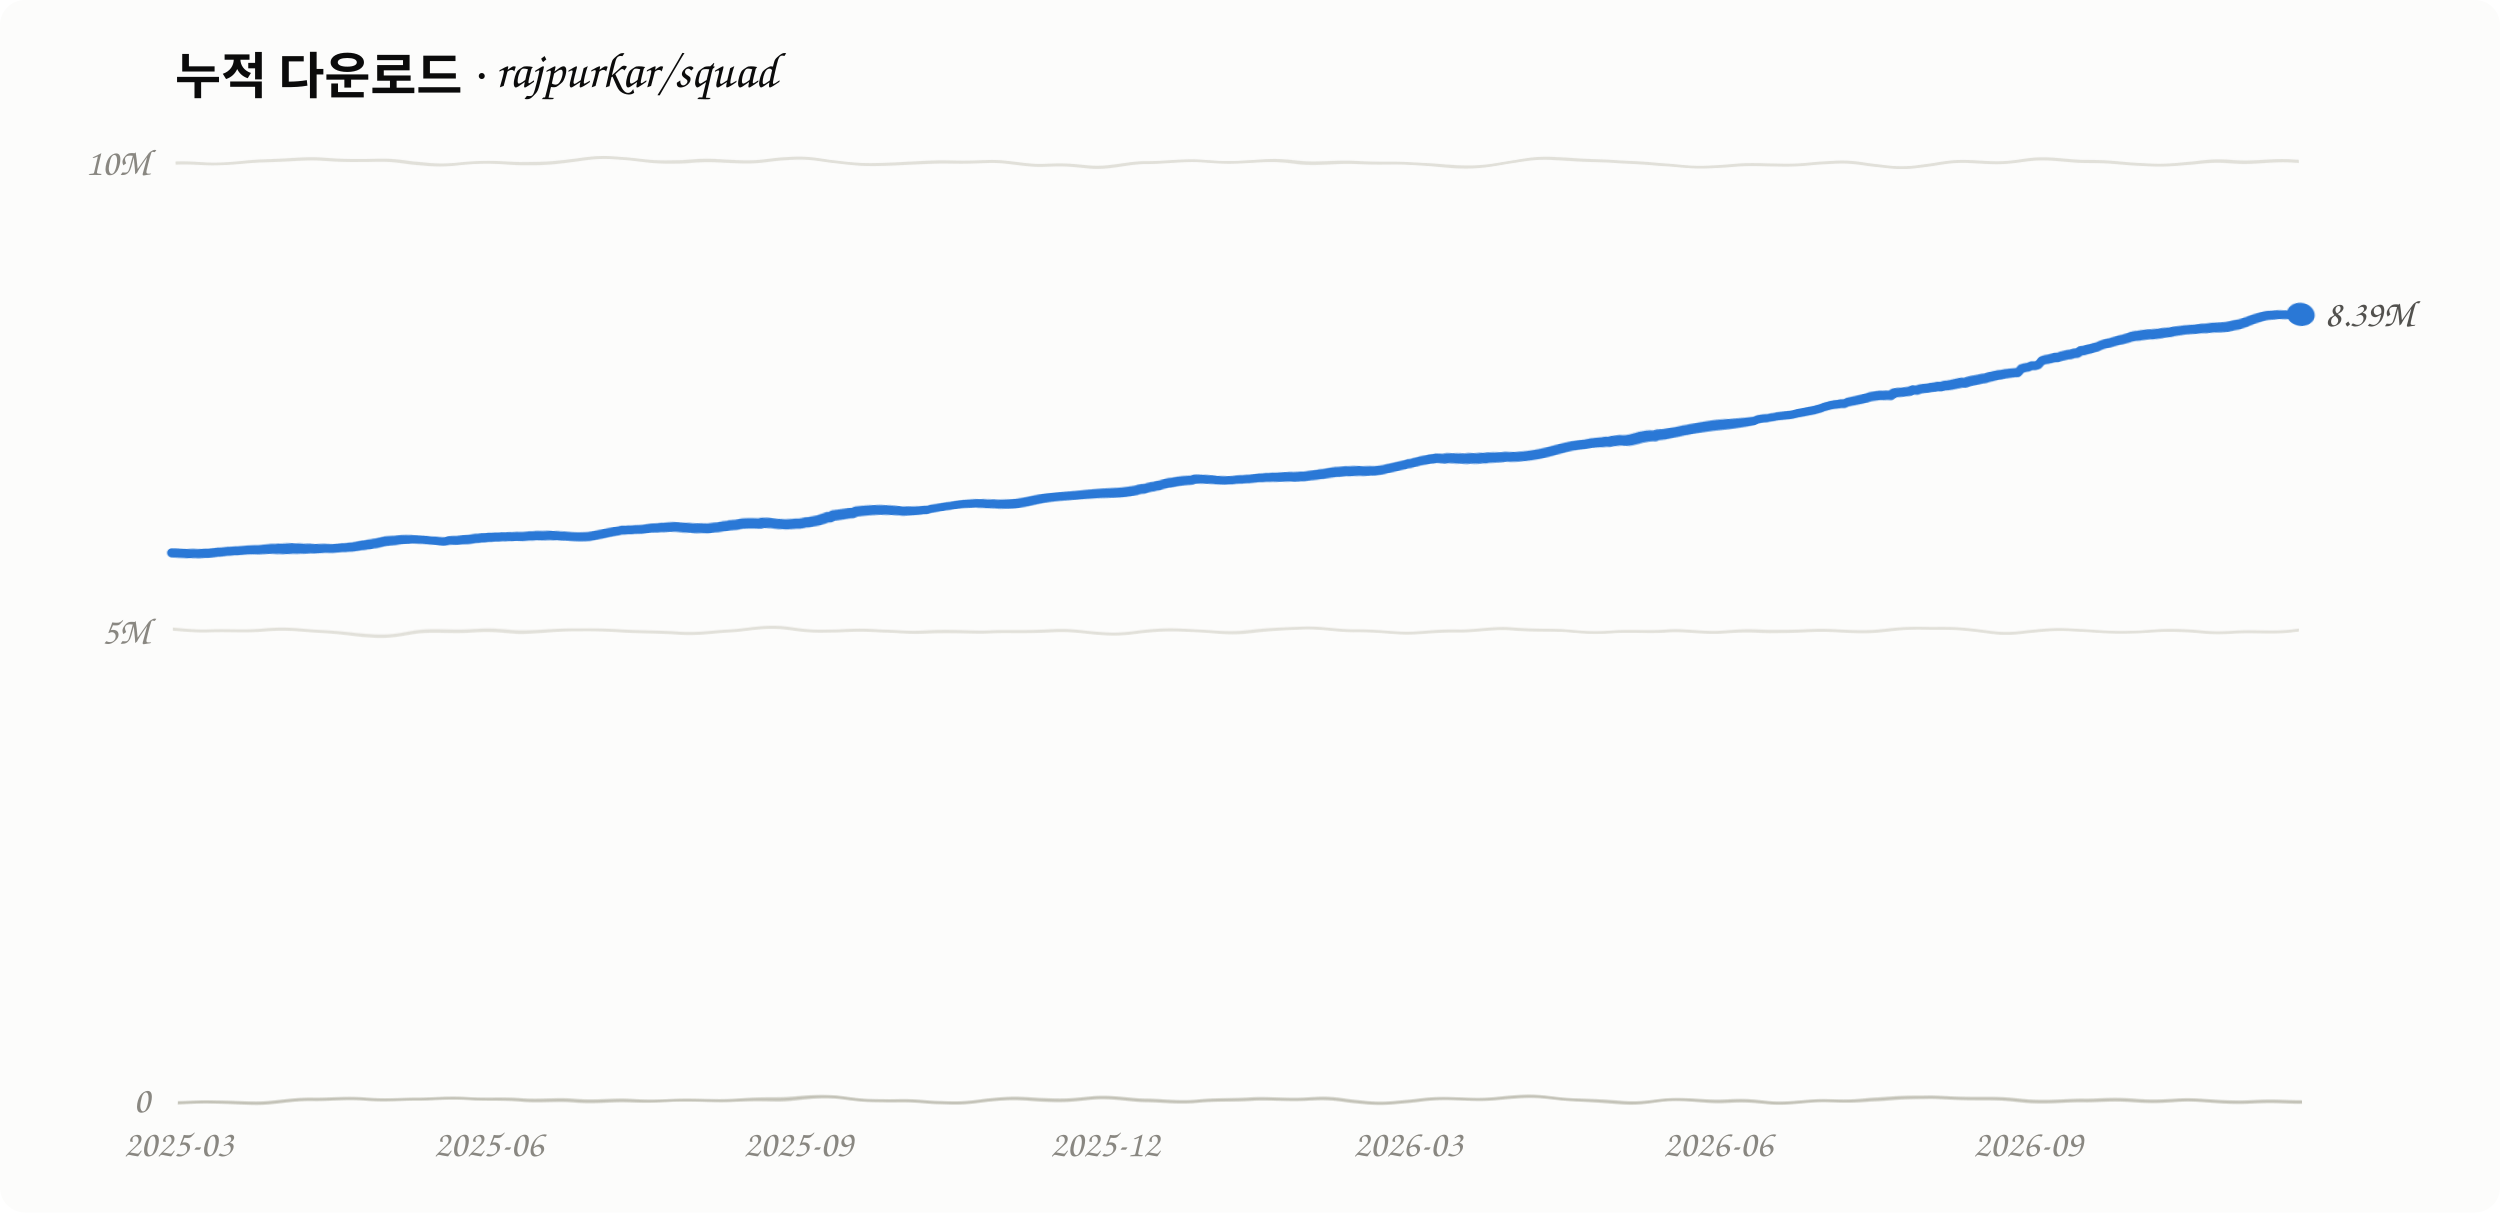
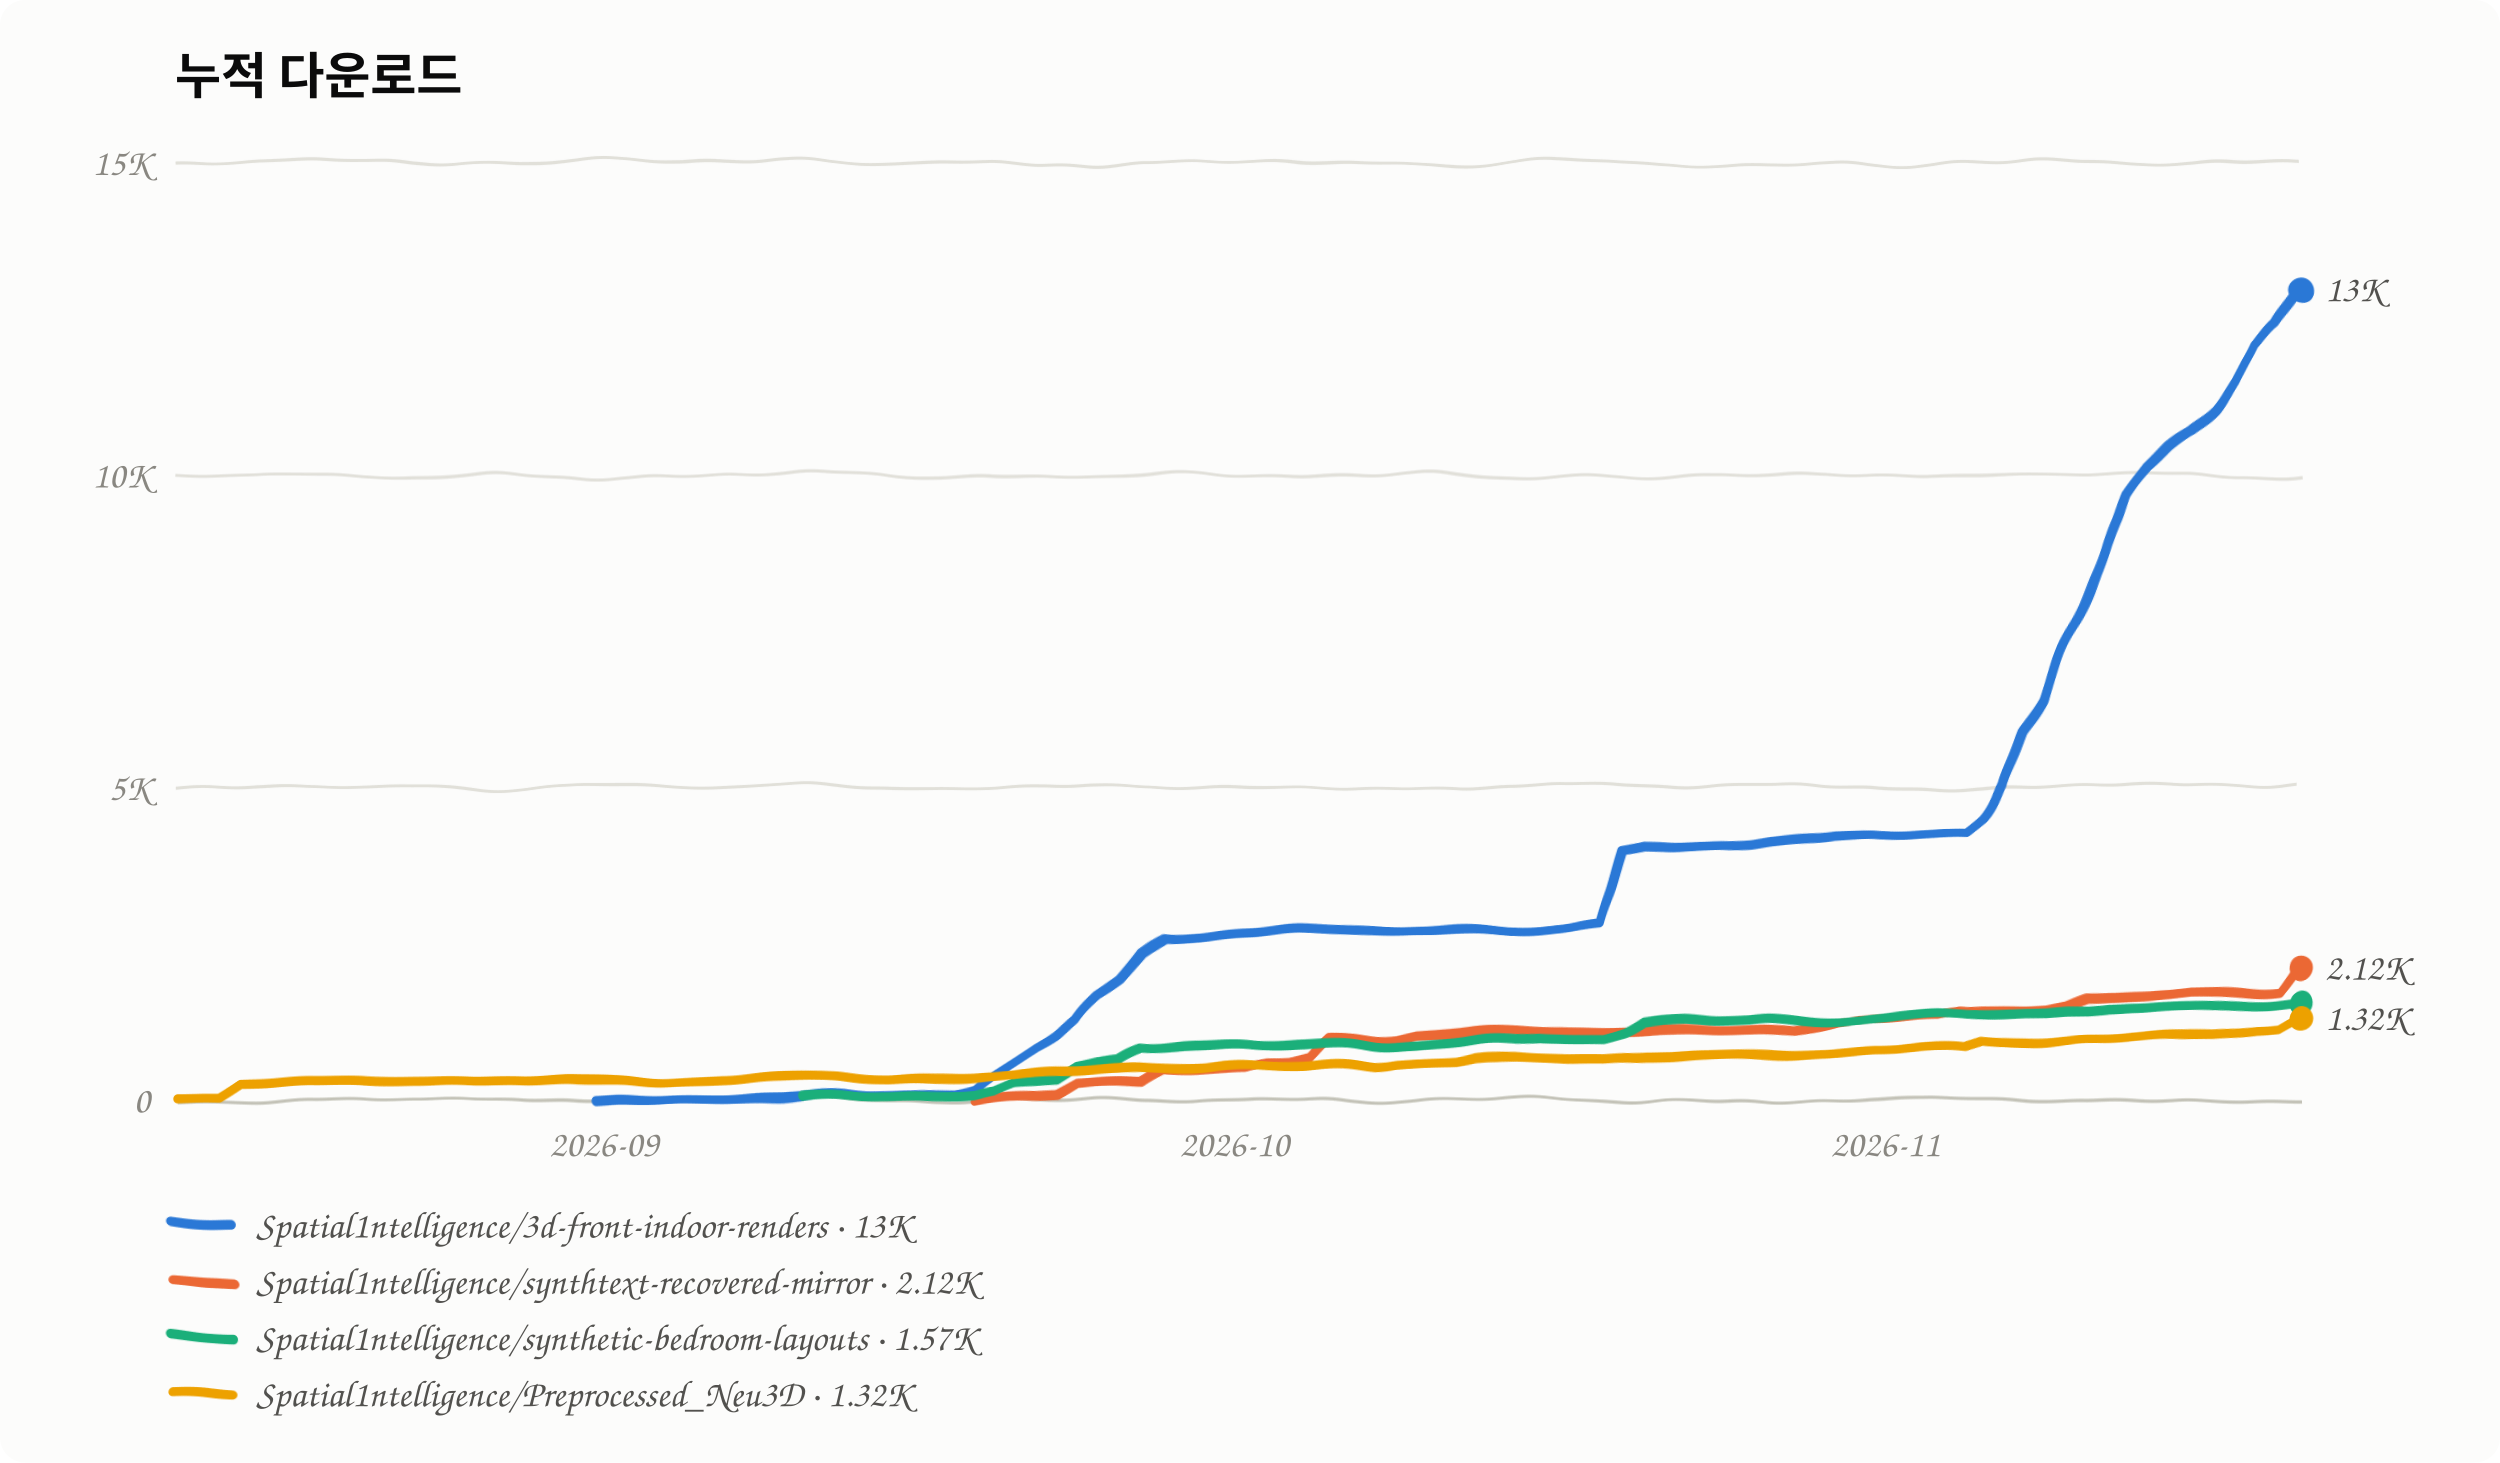
- <svg xmlns="http://www.w3.org/2000/svg" viewBox="0 0 800 388" width="800" height="388" font-family="'Comic Sans MS','Chalkboard SE','Marker Felt',cursive" font-size="12">
+ <svg xmlns="http://www.w3.org/2000/svg" viewBox="0 0 800 468" width="800" height="468" font-family="'Comic Sans MS','Chalkboard SE','Marker Felt',cursive" font-size="12">
  <style>.bg{fill:#fcfcfb}.t1{fill:#0b0b0b}.t2{fill:#52514e}.mu{fill:#898781}.sm{stroke:#898781}.grid{stroke:#e1e0d9}.axis{stroke:#c3c2b7}.s0{stroke:#2a78d6}.f0{fill:#2a78d6}.s1{stroke:#eb6834}.f1{fill:#eb6834}.s2{stroke:#1baf7a}.f2{fill:#1baf7a}.s3{stroke:#eda100}.f3{fill:#eda100}.s4{stroke:#e87ba4}.f4{fill:#e87ba4}.s5{stroke:#008300}.f5{fill:#008300}.s6{stroke:#6250d6}.f6{fill:#6250d6}.s7{stroke:#e34948}.f7{fill:#e34948}@media (prefers-color-scheme:dark){.bg{fill:#1a1a19}.t1{fill:#f0efec}.t2{fill:#c3c2b7}.mu{fill:#898781}.sm{stroke:#898781}.grid{stroke:#2c2c2a}.axis{stroke:#383835}.s0{stroke:#3987e5}.f0{fill:#3987e5}.s1{stroke:#d95926}.f1{fill:#d95926}.s2{stroke:#199e70}.f2{fill:#199e70}.s3{stroke:#c98500}.f3{fill:#c98500}.s4{stroke:#d55181}.f4{fill:#d55181}.s5{stroke:#008300}.f5{fill:#008300}.s6{stroke:#9085e9}.f6{fill:#9085e9}.s7{stroke:#e66767}.f7{fill:#e66767}}.ln{fill:none;stroke-width:3;stroke-linejoin:round;stroke-linecap:round}.wash{opacity:.1}.tk{font-variant-numeric:tabular-nums}</style>
-   <filter id="sk" filterUnits="userSpaceOnUse" x="0" y="0" width="800" height="388">
+   <filter id="sk" filterUnits="userSpaceOnUse" x="0" y="0" width="800" height="468">
    <feTurbulence type="fractalNoise" baseFrequency="0.03" numOctaves="2" seed="4" />
    <feDisplacementMap in="SourceGraphic" scale="5" />
  </filter>
-   <rect class="bg" width="800" height="388" rx="8" />
+   <rect class="bg" width="800" height="468" rx="8" />
  <g filter="url(#sk)">
    <line class="axis" x1="56" x2="736" y1="352.0" y2="352.0" />
-     <line class="grid" x1="56" x2="736" y1="202.0" y2="202.0" />
+     <line class="grid" x1="56" x2="736" y1="252.0" y2="252.0" />
+     <line class="grid" x1="56" x2="736" y1="152.0" y2="152.0" />
    <line class="grid" x1="56" x2="736" y1="52.0" y2="52.0" />
-     <polyline class="ln s0" points="56.0,177.9 56.0,177.9 60.0,177.8 60.5,177.8 61.5,177.7 62.6,177.6 63.7,177.6 64.8,177.5 65.9,177.4 66.9,177.4 68.0,177.3 69.1,177.2 70.1,177.1 71.2,177.1 72.3,177.0 73.4,176.9 74.4,176.9 75.5,176.8 76.6,176.8 77.5,176.7 77.7,176.7 78.8,176.6 79.8,176.5 82.0,176.4 83.1,176.4 84.1,176.3 85.2,176.2 86.3,176.1 87.4,176.0 88.5,176.0 89.5,175.9 90.6,175.9 91.7,175.8 92.8,175.7 93.8,175.6 94.9,175.6 96.0,175.5 97.1,175.5 98.2,175.4 99.2,175.3 100.3,175.3 101.4,175.2 102.5,175.1 103.5,175.0 104.6,175.0 105.3,175.0 105.7,175.0 106.8,174.9 107.9,174.8 108.9,174.7 110.0,174.7 111.1,174.6 112.2,174.6 114.3,174.4 115.4,174.3 116.5,174.3 117.6,174.2 118.6,174.2 119.7,174.1 120.8,174.1 121.9,174.0 122.9,173.9 124.0,173.8 125.1,173.8 126.2,173.8 127.3,173.8 128.3,173.7 129.4,173.6 131.3,173.5 131.6,173.5 132.6,173.4 133.7,173.4 134.8,173.4 135.9,173.3 137.0,173.3 137.8,173.3 138.0,173.3 139.1,173.2 139.9,173.2 140.2,173.2 141.3,173.2 142.3,173.1 143.4,172.7 144.5,172.6 145.6,172.6 146.7,172.5 147.7,172.4 148.8,172.4 149.9,172.4 151.0,172.3 152.0,172.2 153.1,172.2 154.2,172.1 155.3,172.1 156.4,172.0 157.4,172.0 158.5,171.9 159.6,171.9 160.7,171.8 161.7,171.8 162.8,171.7 163.9,171.7 165.0,171.6 166.1,171.6 167.1,171.6 168.2,171.5 169.3,171.4 170.4,171.4 171.5,171.3 172.5,171.3 173.6,171.3 174.7,171.2 175.8,171.1 176.8,171.1 177.9,171.0 179.0,171.0 180.1,170.9 182.0,170.9 182.0,170.9 182.0,170.9 182.2,170.9 183.3,170.9 184.4,170.9 185.5,170.9 186.5,170.9 187.4,170.9 187.6,170.9 198.2,170.0 198.2,170.0 199.0,169.8 200.1,169.8 201.2,169.7 202.2,169.7 203.3,169.6 204.4,169.6 205.5,169.6 206.6,169.5 207.6,169.4 208.7,169.3 209.8,169.3 210.9,169.3 211.9,169.2 213.0,169.2 214.1,169.1 215.2,169.0 216.3,168.9 217.3,168.9 218.4,168.9 219.5,168.8 220.6,168.7 221.6,168.7 222.7,168.6 223.8,168.5 224.9,168.5 226.0,168.5 227.0,168.4 228.1,168.3 229.2,168.3 230.3,168.2 231.3,168.1 232.4,168.1 233.5,168.0 234.6,168.0 235.7,168.0 236.7,167.9 237.8,167.8 238.9,167.8 240.0,167.8 241.1,167.8 242.1,167.8 243.2,167.8 244.3,167.5 245.4,167.4 246.4,167.3 247.5,167.3 248.6,167.3 249.7,167.2 250.8,167.2 251.8,167.1 252.9,167.0 254.0,166.9 255.1,166.9 256.1,166.8 257.2,166.6 258.3,166.6 259.4,166.5 260.5,166.4 261.5,166.3 262.6,166.1 263.7,165.9 264.8,165.6 265.8,165.6 266.9,165.2 268.0,165.1 269.1,165.0 270.2,164.9 271.2,164.8 272.3,164.7 273.4,164.7 274.5,164.3 275.5,164.2 276.6,164.1 277.7,164.0 278.8,163.9 279.9,163.8 280.9,163.7 282.0,163.6 283.1,163.5 284.2,163.4 285.2,163.3 286.3,163.2 287.4,163.1 288.5,163.1 289.6,162.9 290.6,162.8 291.7,162.7 292.8,162.6 293.9,162.5 294.9,162.4 296.0,162.4 297.1,162.1 298.2,162.0 299.3,161.9 300.3,161.8 301.4,161.7 302.5,161.6 303.6,161.6 304.6,161.5 305.7,161.4 306.8,161.3 307.9,161.2 310.0,161.1 311.1,161.0 312.2,160.9 313.3,160.9 314.3,160.8 315.4,160.8 316.5,160.7 317.6,160.6 318.7,160.6 319.7,160.5 320.8,160.4 324.1,160.2 346.9,157.8 358.0,157.0 363.2,156.4 363.9,156.2 365.0,156.1 366.1,156.1 367.2,155.9 368.2,155.8 369.3,155.8 370.4,155.7 371.5,155.7 372.6,155.5 373.6,155.4 374.7,155.3 375.8,155.3 376.9,155.2 377.9,155.1 379.0,155.0 380.1,154.9 381.2,154.8 382.3,154.7 383.3,154.3 384.4,154.2 385.5,154.1 386.6,154.0 387.6,153.9 388.7,153.8 389.8,153.8 390.9,153.7 392.0,153.6 393.0,153.5 394.1,153.4 395.2,153.2 396.3,153.1 397.3,153.1 398.4,153.0 399.5,153.0 400.6,152.9 401.7,152.8 402.7,152.7 403.8,152.7 404.9,152.6 406.0,152.6 407.1,152.5 408.1,152.5 409.2,152.4 410.3,152.3 411.4,152.2 412.4,152.1 413.5,152.1 414.6,152.0 415.7,151.9 416.8,151.9 417.8,151.8 418.9,151.7 421.1,151.6 422.1,151.5 423.2,151.5 424.3,151.4 425.4,151.3 426.5,151.2 427.5,151.1 428.6,151.1 429.7,151.0 430.8,150.9 431.8,150.9 432.9,150.8 434.0,150.7 435.1,150.6 436.2,150.6 437.2,150.5 438.3,150.4 439.4,150.4 439.5,150.4 440.5,150.3 441.6,150.2 442.6,150.1 443.7,149.9 444.8,149.8 445.9,149.7 446.9,149.6 448.0,149.5 449.1,149.4 450.2,149.3 451.2,149.1 452.3,149.1 453.4,148.9 454.5,148.8 455.6,148.6 456.6,148.5 457.7,148.4 458.8,148.2 459.9,148.1 460.9,147.9 462.0,147.9 462.2,147.9 463.1,147.9 464.2,147.6 465.3,147.5 466.3,147.4 467.4,147.3 469.6,147.1 470.6,146.9 471.7,146.8 472.8,146.7 473.9,146.5 475.0,146.4 476.0,146.2 477.1,146.1 478.2,146.0 479.3,145.9 480.3,145.8 481.4,145.6 482.5,145.6 483.6,145.5 484.7,145.4 503.0,142.6 504.1,142.5 505.1,142.4 506.2,142.3 507.3,142.2 509.5,141.8 509.8,141.8 510.5,141.7 511.6,141.6 512.7,141.5 513.8,141.3 514.8,141.3 515.9,141.0 517.0,140.8 518.1,140.6 519.2,140.6 520.2,140.5 521.3,140.3 522.4,140.0 523.5,139.7 524.5,139.4 525.6,139.2 526.7,139.0 527.8,138.9 528.9,138.9 529.9,138.6 531.0,138.5 532.1,138.4 536.4,137.8 537.5,137.6 538.6,137.4 539.6,137.3 540.7,137.1 561.2,134.6 562.3,134.1 563.4,133.9 564.4,133.8 565.5,133.8 566.6,133.6 567.7,133.5 568.7,133.3 569.8,133.2 570.9,133.1 572.0,133.0 573.1,132.9 574.1,132.7 575.2,132.4 576.3,132.2 577.4,132.0 578.4,131.8 579.5,131.6 580.6,131.4 581.7,131.1 582.8,130.8 583.8,130.4 584.9,130.1 586.0,129.8 587.1,129.6 588.1,129.5 589.2,129.3 590.3,129.3 591.4,128.8 592.5,128.6 597.8,127.7 598.9,127.4 600.0,127.3 601.1,127.2 602.2,127.1 603.3,127.1 604.3,127.0 605.4,127.0 606.5,126.1 607.6,125.8 608.6,125.6 609.7,125.3 610.8,125.0 611.9,124.4 612.9,124.4 614.0,123.9 615.1,123.7 616.2,123.6 617.3,123.4 618.3,123.3 619.4,123.1 620.5,123.1 621.6,122.8 622.6,122.7 623.7,122.5 627.0,121.7 628.0,121.7 629.1,121.3 630.2,121.0 631.3,120.8 632.4,120.6 633.4,120.4 634.5,120.3 635.6,120.0 636.7,119.8 637.7,119.6 638.8,119.4 639.9,119.3 641.0,119.1 642.0,119.0 644.2,118.8 645.3,118.8 646.4,117.5 647.4,117.2 648.5,117.0 649.6,116.5 650.7,116.5 651.7,116.2 652.8,114.9 653.9,114.6 655.0,114.5 656.1,114.3 657.1,114.1 658.2,114.1 659.3,113.8 660.4,113.6 661.4,113.4 662.5,113.3 663.6,113.0 664.7,112.9 665.8,112.2 666.8,112.1 667.9,111.8 669.0,111.6 670.1,111.3 671.2,111.1 672.2,110.7 673.3,110.4 674.4,110.2 675.5,110.1 676.5,109.9 677.6,109.7 678.7,109.5 679.8,109.4 680.9,109.2 681.9,109.0 683.0,108.7 684.1,108.5 685.2,108.4 686.2,108.2 687.3,108.0 688.4,107.8 689.5,107.7 690.5,107.5 691.6,107.3 692.7,107.0 693.8,106.8 694.9,106.6 695.9,106.3 697.0,106.1 698.1,105.9 699.2,105.7 700.3,105.6 701.3,105.5 702.4,105.4 704.6,105.0 705.7,104.9 706.7,104.7 707.8,104.5 708.9,104.4 710.0,104.3 712.1,104.1 713.2,103.9 714.3,103.7 715.3,103.6 716.4,103.5 717.5,103.3 718.6,103.1 718.9,103.1 719.7,102.9 720.7,102.7 721.8,102.5 722.9,102.3 724.0,102.1 725.0,101.9 726.1,101.7 727.2,101.6 728.3,101.5 729.4,101.3 730.4,101.2 731.5,101.1 732.6,100.9 733.7,100.7 734.8,100.5 735.8,100.4 736.0,100.4 736.0,100.4 736.0,100.4" />
-     <circle class="f0" cx="736.0" cy="100.4" r="4" />
+     <polyline class="ln s0" points="190.4,352.0 197.2,351.8 203.9,351.8 210.6,351.8 217.4,351.7 224.1,351.7 230.7,351.7 237.5,351.7 244.2,351.6 251.0,351.6 257.6,351.5 264.4,350.8 271.1,350.4 277.8,350.4 284.5,350.2 291.2,350.1 298.0,349.6 304.7,349.5 311.4,348.4 318.1,344.0 324.8,339.8 331.7,335.4 338.3,331.8 345.0,327.3 351.7,319.3 358.5,313.6 365.2,304.9 371.9,299.5 378.6,299.1 385.5,298.9 392.0,298.7 398.8,298.5 405.5,298.3 412.2,298.1 419.0,298.0 425.7,297.9 432.4,297.7 439.1,297.5 445.8,297.5 452.5,297.4 459.3,297.4 466.0,297.3 472.7,297.2 479.4,297.1 486.1,297.0 492.9,296.9 499.6,296.9 506.3,296.6 513.0,296.5 519.7,272.8 526.5,271.1 539.9,270.9 546.7,270.9 553.4,270.7 560.1,270.2 566.8,269.3 573.6,268.7 587.0,267.4 593.7,267.4 600.4,267.2 607.1,267.0 613.8,266.9 620.5,266.8 627.3,266.7 629.5,266.7 634.0,261.5 640.8,251.2 647.5,234.5 654.2,224.3 660.9,207.4 667.6,190.7 674.4,173.8 681.1,159.1 687.8,150.1 694.5,143.5 701.2,137.8 708.0,130.1 714.8,121.5 721.4,110.6 728.5,104.0 734.9,92.4 735.9,92.4 736.0,92.4 736.0,92.4" />
+     <circle class="f0" cx="736.0" cy="92.4" r="4" />
+     <line class="ln s0" x1="56" x2="74" y1="392" y2="392" />
+     <polyline class="ln s1" points="311.4,351.8 318.1,351.4 324.8,351.2 331.7,350.9 338.3,350.4 345.0,346.9 351.7,346.7 358.5,346.5 365.2,346.4 371.9,342.2 378.6,342.1 385.5,342.1 392.0,342.1 398.8,342.0 405.5,339.9 412.2,339.6 419.0,338.2 425.7,332.4 432.4,332.3 439.1,332.1 445.8,331.7 452.5,330.7 459.3,330.7 466.0,330.7 472.7,330.7 479.4,330.7 486.1,330.6 492.9,330.5 499.6,330.3 506.3,330.2 513.0,330.2 519.7,330.1 526.5,330.0 539.9,329.9 546.7,329.9 553.4,329.9 560.1,329.9 566.8,329.8 573.6,329.4 587.0,326.0 593.7,325.3 600.4,325.2 607.1,325.2 613.8,325.1 620.5,325.1 627.3,323.5 629.5,323.5 634.0,323.1 640.8,323.0 647.5,323.0 654.2,322.8 660.9,321.7 667.6,319.3 674.4,318.9 681.1,318.8 687.8,318.7 694.5,318.3 701.2,317.5 708.0,317.4 714.8,317.1 721.4,316.9 728.5,316.7 734.9,309.5 735.9,309.5 736.0,309.5 736.0,309.5" />
+     <circle class="f1" cx="736.0" cy="309.5" r="4" />
+     <line class="ln s1" x1="56" x2="74" y1="410" y2="410" />
+     <polyline class="ln s2" points="257.6,351.4 264.4,351.2 271.1,351.0 277.8,350.8 284.5,350.6 291.2,350.4 298.0,350.1 304.7,350.0 311.4,350.0 318.1,349.2 324.8,346.9 331.7,346.4 338.3,345.8 345.0,341.6 351.7,340.4 358.5,339.7 365.2,335.7 371.9,335.3 378.6,334.8 385.5,334.5 392.0,334.4 398.8,334.4 405.5,334.2 412.2,334.2 419.0,334.1 425.7,334.1 432.4,334.0 439.1,334.0 445.8,333.9 452.5,333.9 459.3,333.7 466.0,333.6 472.7,333.6 479.4,333.5 486.1,333.4 492.9,332.6 499.6,332.6 506.3,332.6 513.0,332.5 519.7,330.5 526.5,327.5 539.9,326.8 546.7,326.8 553.4,326.7 560.1,326.7 566.8,326.2 573.6,326.0 587.0,325.8 593.7,325.5 600.4,325.1 607.1,324.8 613.8,324.7 620.5,324.5 627.3,324.5 629.5,324.5 634.0,324.3 640.8,324.1 647.5,323.8 654.2,323.7 660.9,323.2 667.6,323.1 674.4,322.4 681.1,322.3 687.8,322.3 694.5,322.2 701.2,322.0 708.0,321.8 714.8,321.3 721.4,320.9 728.5,320.7 734.9,320.6 735.9,320.6 736.0,320.6 736.0,320.6" />
+     <circle class="f2" cx="736.0" cy="320.6" r="4" />
+     <line class="ln s2" x1="56" x2="74" y1="428" y2="428" />
+     <polyline class="ln s3" points="56.0,350.7 62.7,350.7 69.4,350.7 76.1,346.1 83.0,346.0 89.7,346.0 96.3,346.0 103.1,346.0 109.9,346.0 116.5,346.0 123.3,345.9 130.0,345.9 136.6,345.9 143.4,345.8 150.1,345.8 163.5,345.8 170.3,345.8 177.0,345.8 183.7,345.8 190.4,345.8 197.2,345.8 203.9,345.8 210.6,345.8 217.4,345.6 224.1,345.5 230.7,345.3 237.5,345.3 244.2,345.2 251.0,345.2 257.6,345.1 264.4,345.0 271.1,345.0 277.8,344.9 284.5,344.9 291.2,344.8 298.0,344.7 304.7,344.6 311.4,344.6 318.1,344.4 324.8,344.2 331.7,343.6 338.3,343.2 345.0,343.0 351.7,342.7 358.5,342.4 365.2,341.9 371.9,341.8 378.6,341.7 385.5,341.6 392.0,341.2 398.8,341.1 405.5,341.0 412.2,340.9 419.0,340.9 425.7,340.8 432.4,340.7 439.1,340.7 445.8,339.9 452.5,339.9 459.3,339.9 466.0,339.9 472.7,339.2 479.4,339.2 486.1,338.9 492.9,338.9 499.6,338.9 506.3,338.8 513.0,338.8 519.7,338.2 526.5,337.8 539.9,337.8 546.7,337.8 553.4,337.6 560.1,337.4 566.8,337.2 573.6,337.1 587.0,336.7 593.7,336.6 600.4,336.3 607.1,336.3 613.8,336.1 620.5,335.8 627.3,335.7 629.5,335.7 634.0,333.1 640.8,332.9 647.5,332.9 654.2,332.8 660.9,332.6 667.6,332.3 674.4,332.2 681.1,332.0 687.8,331.7 694.5,331.3 701.2,331.0 708.0,330.9 714.8,330.2 721.4,329.2 728.5,328.9 734.9,325.6 735.9,325.6 736.0,325.6 736.0,325.6" />
+     <circle class="f3" cx="736.0" cy="325.6" r="4" />
+     <line class="ln s3" x1="56" x2="74" y1="446" y2="446" />
  </g>
-   <text class="t1" x="56" y="30" font-size="16" font-weight="600">누적 다운로드 · rajpurkar/squad</text>
+   <text class="t1" x="56" y="30" font-size="16" font-weight="600">누적 다운로드</text>
  <text class="mu tk" x="48" y="356.0" text-anchor="end">0</text>
-   <text class="mu tk" x="48" y="206.0" text-anchor="end">5M</text>
-   <text class="mu tk" x="48" y="56.0" text-anchor="end">10M</text>
-   <text class="mu tk" x="57.2" y="370" text-anchor="middle">2025-03</text>
-   <text class="mu tk" x="156.4" y="370" text-anchor="middle">2025-06</text>
-   <text class="mu tk" x="255.5" y="370" text-anchor="middle">2025-09</text>
-   <text class="mu tk" x="353.6" y="370" text-anchor="middle">2025-12</text>
-   <text class="mu tk" x="450.6" y="370" text-anchor="middle">2026-03</text>
-   <text class="mu tk" x="549.8" y="370" text-anchor="middle">2026-06</text>
-   <text class="mu tk" x="649.0" y="370" text-anchor="middle">2026-09</text>
-   <text class="t2 tk" x="744.0" y="104.4">8.39M</text>
+   <text class="mu tk" x="48" y="256.0" text-anchor="end">5K</text>
+   <text class="mu tk" x="48" y="156.0" text-anchor="end">10K</text>
+   <text class="mu tk" x="48" y="56.0" text-anchor="end">15K</text>
+   <text class="mu tk" x="193.3" y="370" text-anchor="middle">2026-09</text>
+   <text class="mu tk" x="395.0" y="370" text-anchor="middle">2026-10</text>
+   <text class="mu tk" x="603.3" y="370" text-anchor="middle">2026-11</text>
+   <text class="t2 tk" x="744.0" y="96.4">13K</text>
+   <text class="t2" x="82" y="396">Spatial1ntelligence/3d-front-indoor-renders · 13K</text>
+   <text class="t2 tk" x="744.0" y="313.5">2.12K</text>
+   <text class="t2" x="82" y="414">Spatial1ntelligence/synthtext-recovered-mirror · 2.12K</text>
+   <text class="t2" x="82" y="432">Spatial1ntelligence/synthetic-bedroom-layouts · 1.57K</text>
+   <text class="t2 tk" x="744.0" y="329.6">1.32K</text>
+   <text class="t2" x="82" y="450">Spatial1ntelligence/Preprocessed_Neu3D · 1.32K</text>
</svg>
